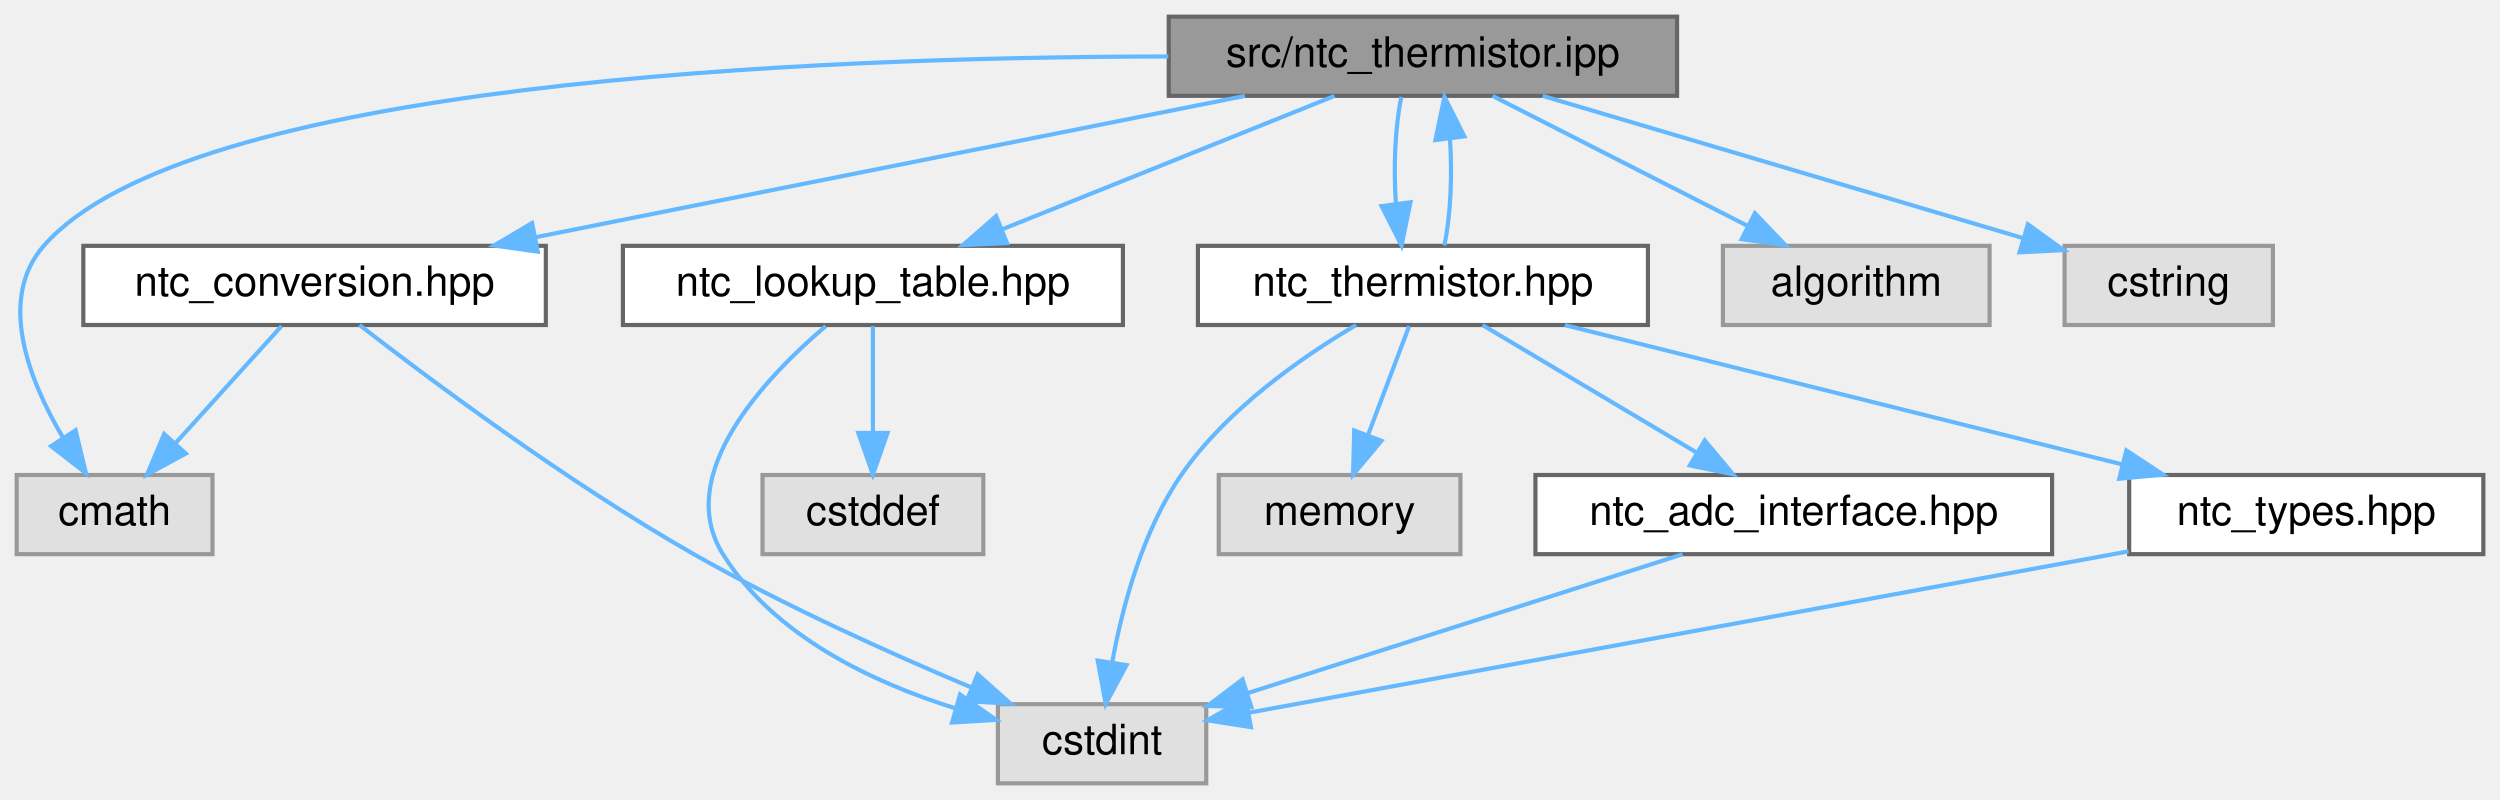
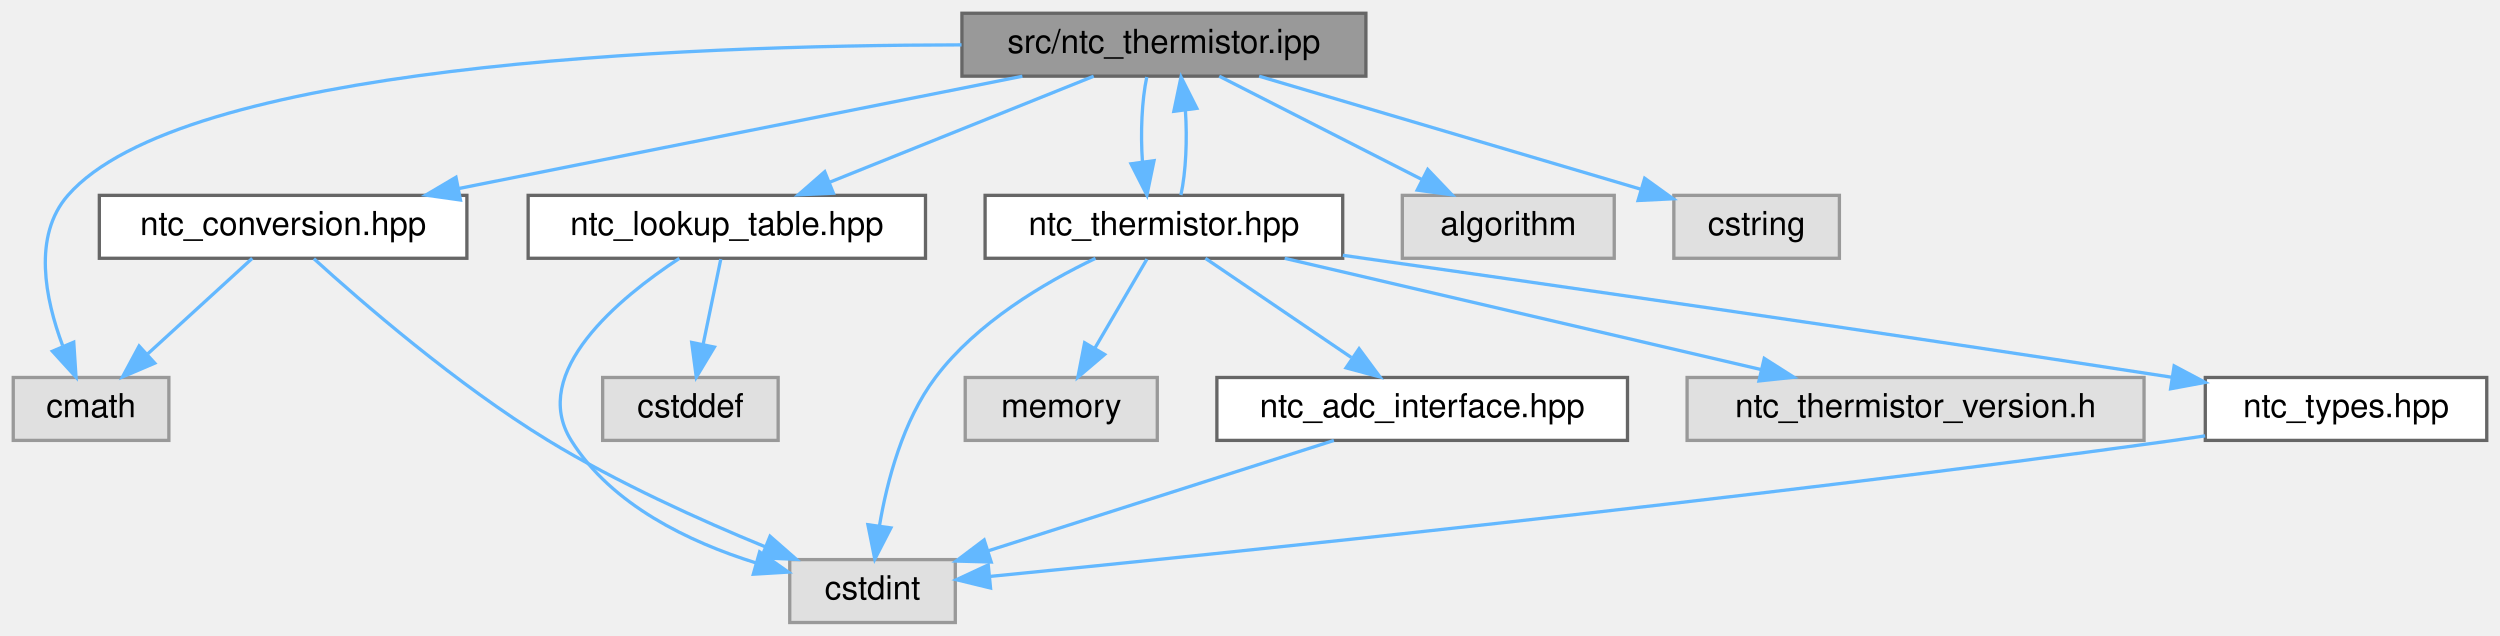
- <svg xmlns="http://www.w3.org/2000/svg" xmlns:xlink="http://www.w3.org/1999/xlink" width="600pt" height="192pt" viewBox="0.00 0.00 600.00 192.00">
+ <svg xmlns="http://www.w3.org/2000/svg" xmlns:xlink="http://www.w3.org/1999/xlink" width="755pt" height="192pt" viewBox="0.00 0.00 755.00 192.00">
  <g id="graph0" class="graph" transform="scale(1 1) rotate(0) translate(4 188)">
    <g id="Node000001" class="node">
      <g id="a_Node000001">
        <a xlink:title="Hardware-agnostic NTC thermistor driver implementation.">
-           <polygon fill="#999999" stroke="#666666" points="398.5,-184 276.5,-184 276.5,-165 398.5,-165 398.5,-184" />
-           <text text-anchor="middle" x="337.5" y="-172" font-family="Helvetica,sans-Serif" font-size="10.00">src/ntc_thermistor.ipp</text>
+           <polygon fill="#999999" stroke="#666666" points="408.5,-184 286.5,-184 286.5,-165 408.5,-165 408.5,-184" />
+           <text text-anchor="middle" x="347.5" y="-172" font-family="Helvetica,sans-Serif" font-size="10.00">src/ntc_thermistor.ipp</text>
        </a>
      </g>
    </g>
    <g id="Node000002" class="node">
      <g id="a_Node000002">
        <a xlink:href="ntc__conversion_8hpp.html" target="_top" xlink:title="Mathematical conversion functions for NTC thermistor temperature.">
-           <polygon fill="white" stroke="#666666" points="127,-129 16,-129 16,-110 127,-110 127,-129" />
-           <text text-anchor="middle" x="71.5" y="-117" font-family="Helvetica,sans-Serif" font-size="10.00">ntc_conversion.hpp</text>
+           <polygon fill="white" stroke="#666666" points="137,-129 26,-129 26,-110 137,-110 137,-129" />
+           <text text-anchor="middle" x="81.5" y="-117" font-family="Helvetica,sans-Serif" font-size="10.00">ntc_conversion.hpp</text>
        </a>
      </g>
    </g>
    <g id="edge1_Node000001_Node000002" class="edge">
      <g id="a_edge1_Node000001_Node000002">
        <a xlink:title=" ">
-           <path fill="none" stroke="#63b8ff" d="M294.76,-164.98C248.46,-155.76 174.52,-141.03 124.54,-131.07" />
-           <polygon fill="#63b8ff" stroke="#63b8ff" points="125.06,-127.6 114.57,-129.08 123.7,-134.47 125.06,-127.6" />
+           <path fill="none" stroke="#63b8ff" d="M304.76,-164.98C258.46,-155.76 184.52,-141.03 134.54,-131.07" />
+           <polygon fill="#63b8ff" stroke="#63b8ff" points="135.06,-127.6 124.57,-129.08 133.7,-134.47 135.06,-127.6" />
        </a>
      </g>
    </g>
    <g id="Node000003" class="node">
      <g id="a_Node000003">
        <a xlink:title=" ">
          <polygon fill="#e0e0e0" stroke="#999999" points="47,-74 0,-74 0,-55 47,-55 47,-74" />
          <text text-anchor="middle" x="23.5" y="-62" font-family="Helvetica,sans-Serif" font-size="10.00">cmath</text>
        </a>
      </g>
    </g>
-     <g id="edge16_Node000001_Node000003" class="edge">
-       <g id="a_edge16_Node000001_Node000003">
-         <a xlink:title=" ">
-           <path fill="none" stroke="#63b8ff" d="M276.39,-174.45C190.54,-174.32 40.85,-168.28 6.5,-129 -4.61,-116.3 2.79,-97.08 11.02,-83.12" />
-           <polygon fill="#63b8ff" stroke="#63b8ff" points="14.14,-84.73 16.63,-74.43 8.26,-80.93 14.14,-84.73" />
+     <g id="edge17_Node000001_Node000003" class="edge">
+       <g id="a_edge17_Node000001_Node000003">
+         <a xlink:title=" ">
+           <path fill="none" stroke="#63b8ff" d="M286.39,-174.45C200.54,-174.32 50.85,-168.28 16.5,-129 5.79,-116.76 9.65,-97.71 14.9,-83.67" />
+           <polygon fill="#63b8ff" stroke="#63b8ff" points="18.27,-84.67 18.96,-74.1 11.83,-81.93 18.27,-84.67" />
        </a>
      </g>
    </g>
    <g id="Node000005" class="node">
      <g id="a_Node000005">
        <a xlink:href="ntc__lookup__table_8hpp.html" target="_top" xlink:title="Lookup table implementation for NTC thermistor temperature conversion.">
-           <polygon fill="white" stroke="#666666" points="265.5,-129 145.5,-129 145.5,-110 265.5,-110 265.5,-129" />
-           <text text-anchor="middle" x="205.5" y="-117" font-family="Helvetica,sans-Serif" font-size="10.00">ntc_lookup_table.hpp</text>
+           <polygon fill="white" stroke="#666666" points="275.5,-129 155.5,-129 155.5,-110 275.5,-110 275.5,-129" />
+           <text text-anchor="middle" x="215.5" y="-117" font-family="Helvetica,sans-Serif" font-size="10.00">ntc_lookup_table.hpp</text>
        </a>
      </g>
    </g>
    <g id="edge4_Node000001_Node000005" class="edge">
      <g id="a_edge4_Node000001_Node000005">
        <a xlink:title=" ">
-           <path fill="none" stroke="#63b8ff" d="M316.29,-164.98C294.77,-156.34 261.22,-142.87 236.67,-133.02" />
-           <polygon fill="#63b8ff" stroke="#63b8ff" points="237.68,-129.65 227.09,-129.17 235.07,-136.14 237.68,-129.65" />
+           <path fill="none" stroke="#63b8ff" d="M326.29,-164.98C304.77,-156.34 271.22,-142.87 246.67,-133.02" />
+           <polygon fill="#63b8ff" stroke="#63b8ff" points="247.68,-129.65 237.09,-129.17 245.07,-136.14 247.68,-129.65" />
        </a>
      </g>
    </g>
    <g id="Node000007" class="node">
      <g id="a_Node000007">
        <a xlink:href="ntc__thermistor_8hpp.html" target="_top" xlink:title="Hardware-agnostic NTC thermistor driver for temperature measurement.">
-           <polygon fill="white" stroke="#666666" points="391.5,-129 283.5,-129 283.5,-110 391.5,-110 391.5,-129" />
-           <text text-anchor="middle" x="337.5" y="-117" font-family="Helvetica,sans-Serif" font-size="10.00">ntc_thermistor.hpp</text>
+           <polygon fill="white" stroke="#666666" points="401.5,-129 293.5,-129 293.5,-110 401.5,-110 401.5,-129" />
+           <text text-anchor="middle" x="347.5" y="-117" font-family="Helvetica,sans-Serif" font-size="10.00">ntc_thermistor.hpp</text>
        </a>
      </g>
    </g>
    <g id="edge7_Node000001_Node000007" class="edge">
      <g id="a_edge7_Node000001_Node000007">
        <a xlink:title=" ">
-           <path fill="none" stroke="#63b8ff" d="M332.33,-164.75C330.84,-157.8 330.4,-147.85 331.02,-139.13" />
-           <polygon fill="#63b8ff" stroke="#63b8ff" points="334.51,-139.47 332.37,-129.09 327.57,-138.53 334.51,-139.47" />
-         </a>
-       </g>
-     </g>
-     <g id="Node000011" class="node">
-       <g id="a_Node000011">
-         <a xlink:title=" ">
-           <polygon fill="#e0e0e0" stroke="#999999" points="473.5,-129 409.5,-129 409.5,-110 473.5,-110 473.5,-129" />
-           <text text-anchor="middle" x="441.5" y="-117" font-family="Helvetica,sans-Serif" font-size="10.00">algorithm</text>
-         </a>
-       </g>
-     </g>
-     <g id="edge15_Node000001_Node000011" class="edge">
-       <g id="a_edge15_Node000001_Node000011">
-         <a xlink:title=" ">
-           <path fill="none" stroke="#63b8ff" d="M354.21,-164.98C370.71,-156.57 396.2,-143.59 415.38,-133.81" />
-           <polygon fill="#63b8ff" stroke="#63b8ff" points="417.17,-136.83 424.49,-129.17 413.99,-130.59 417.17,-136.83" />
+           <path fill="none" stroke="#63b8ff" d="M342.33,-164.75C340.84,-157.8 340.4,-147.85 341.02,-139.13" />
+           <polygon fill="#63b8ff" stroke="#63b8ff" points="344.51,-139.47 342.37,-129.09 337.57,-138.53 344.51,-139.47" />
        </a>
      </g>
    </g>
    <g id="Node000012" class="node">
      <g id="a_Node000012">
        <a xlink:title=" ">
-           <polygon fill="#e0e0e0" stroke="#999999" points="541.5,-129 491.5,-129 491.5,-110 541.5,-110 541.5,-129" />
-           <text text-anchor="middle" x="516.5" y="-117" font-family="Helvetica,sans-Serif" font-size="10.00">cstring</text>
-         </a>
-       </g>
-     </g>
-     <g id="edge17_Node000001_Node000012" class="edge">
-       <g id="a_edge17_Node000001_Node000012">
-         <a xlink:title=" ">
-           <path fill="none" stroke="#63b8ff" d="M366.26,-164.98C397.61,-155.7 447.77,-140.85 481.41,-130.89" />
-           <polygon fill="#63b8ff" stroke="#63b8ff" points="482.69,-134.16 491.28,-127.97 480.7,-127.45 482.69,-134.16" />
+           <polygon fill="#e0e0e0" stroke="#999999" points="483.5,-129 419.5,-129 419.5,-110 483.5,-110 483.5,-129" />
+           <text text-anchor="middle" x="451.5" y="-117" font-family="Helvetica,sans-Serif" font-size="10.00">algorithm</text>
+         </a>
+       </g>
+     </g>
+     <g id="edge16_Node000001_Node000012" class="edge">
+       <g id="a_edge16_Node000001_Node000012">
+         <a xlink:title=" ">
+           <path fill="none" stroke="#63b8ff" d="M364.21,-164.98C380.71,-156.57 406.2,-143.59 425.38,-133.81" />
+           <polygon fill="#63b8ff" stroke="#63b8ff" points="427.17,-136.83 434.49,-129.17 423.99,-130.59 427.17,-136.83" />
+         </a>
+       </g>
+     </g>
+     <g id="Node000013" class="node">
+       <g id="a_Node000013">
+         <a xlink:title=" ">
+           <polygon fill="#e0e0e0" stroke="#999999" points="551.5,-129 501.5,-129 501.5,-110 551.5,-110 551.5,-129" />
+           <text text-anchor="middle" x="526.5" y="-117" font-family="Helvetica,sans-Serif" font-size="10.00">cstring</text>
+         </a>
+       </g>
+     </g>
+     <g id="edge18_Node000001_Node000013" class="edge">
+       <g id="a_edge18_Node000001_Node000013">
+         <a xlink:title=" ">
+           <path fill="none" stroke="#63b8ff" d="M376.26,-164.98C407.61,-155.7 457.77,-140.85 491.41,-130.89" />
+           <polygon fill="#63b8ff" stroke="#63b8ff" points="492.69,-134.16 501.28,-127.97 490.7,-127.45 492.69,-134.16" />
        </a>
      </g>
    </g>
    <g id="edge2_Node000002_Node000003" class="edge">
      <g id="a_edge2_Node000002_Node000003">
        <a xlink:title=" ">
-           <path fill="none" stroke="#63b8ff" d="M63.57,-109.75C56.65,-102.11 46.43,-90.82 38.05,-81.56" />
-           <polygon fill="#63b8ff" stroke="#63b8ff" points="40.59,-79.15 31.28,-74.09 35.4,-83.85 40.59,-79.15" />
+           <path fill="none" stroke="#63b8ff" d="M72.18,-109.98C63.69,-102.23 50.94,-90.58 40.62,-81.14" />
+           <polygon fill="#63b8ff" stroke="#63b8ff" points="42.73,-78.33 32.99,-74.17 38.01,-83.5 42.73,-78.33" />
        </a>
      </g>
    </g>
    <g id="Node000004" class="node">
      <g id="a_Node000004">
        <a xlink:title=" ">
-           <polygon fill="#e0e0e0" stroke="#999999" points="285.5,-19 235.5,-19 235.5,0 285.5,0 285.5,-19" />
-           <text text-anchor="middle" x="260.5" y="-7" font-family="Helvetica,sans-Serif" font-size="10.00">cstdint</text>
+           <polygon fill="#e0e0e0" stroke="#999999" points="284.5,-19 234.5,-19 234.5,0 284.5,0 284.5,-19" />
+           <text text-anchor="middle" x="259.5" y="-7" font-family="Helvetica,sans-Serif" font-size="10.00">cstdint</text>
        </a>
      </g>
    </g>
    <g id="edge3_Node000002_Node000004" class="edge">
      <g id="a_edge3_Node000002_Node000004">
        <a xlink:title=" ">
-           <path fill="none" stroke="#63b8ff" d="M82.28,-110C98.89,-97.13 132.03,-72.35 162.5,-55 184.03,-42.74 209.55,-31.24 229.15,-23" />
-           <polygon fill="#63b8ff" stroke="#63b8ff" points="230.63,-26.18 238.53,-19.12 227.95,-19.71 230.63,-26.18" />
+           <path fill="none" stroke="#63b8ff" d="M90.79,-109.87C105.15,-96.82 133.96,-71.83 161.5,-55 182.37,-42.25 207.52,-30.9 227.11,-22.86" />
+           <polygon fill="#63b8ff" stroke="#63b8ff" points="228.55,-26.05 236.52,-19.07 225.94,-19.56 228.55,-26.05" />
        </a>
      </g>
    </g>
    <g id="edge6_Node000005_Node000004" class="edge">
      <g id="a_edge6_Node000005_Node000004">
        <a xlink:title=" ">
-           <path fill="none" stroke="#63b8ff" d="M194.18,-109.74C179.63,-97.36 157.56,-74.14 169.5,-55 181.69,-35.47 205.2,-24.28 225.27,-18.01" />
-           <polygon fill="#63b8ff" stroke="#63b8ff" points="226.41,-21.32 235.08,-15.23 224.5,-14.59 226.41,-21.32" />
+           <path fill="none" stroke="#63b8ff" d="M201.16,-109.97C183.03,-98.07 155.65,-75.59 168.5,-55 180.69,-35.47 204.2,-24.28 224.27,-18.01" />
+           <polygon fill="#63b8ff" stroke="#63b8ff" points="225.41,-21.32 234.08,-15.23 223.5,-14.59 225.41,-21.32" />
        </a>
      </g>
    </g>
    <g id="Node000006" class="node">
      <g id="a_Node000006">
        <a xlink:title=" ">
-           <polygon fill="#e0e0e0" stroke="#999999" points="232,-74 179,-74 179,-55 232,-55 232,-74" />
-           <text text-anchor="middle" x="205.5" y="-62" font-family="Helvetica,sans-Serif" font-size="10.00">cstddef</text>
+           <polygon fill="#e0e0e0" stroke="#999999" points="231,-74 178,-74 178,-55 231,-55 231,-74" />
+           <text text-anchor="middle" x="204.5" y="-62" font-family="Helvetica,sans-Serif" font-size="10.00">cstddef</text>
        </a>
      </g>
    </g>
    <g id="edge5_Node000005_Node000006" class="edge">
      <g id="a_edge5_Node000005_Node000006">
        <a xlink:title=" ">
-           <path fill="none" stroke="#63b8ff" d="M205.5,-109.75C205.5,-102.8 205.5,-92.85 205.5,-84.13" />
-           <polygon fill="#63b8ff" stroke="#63b8ff" points="209,-84.09 205.5,-74.09 202,-84.09 209,-84.09" />
-         </a>
-       </g>
-     </g>
-     <g id="edge14_Node000007_Node000001" class="edge">
-       <g id="a_edge14_Node000007_Node000001">
-         <a xlink:title=" ">
-           <path fill="none" stroke="#63b8ff" d="M342.63,-129.09C344.14,-135.99 344.59,-145.93 343.99,-154.66" />
-           <polygon fill="#63b8ff" stroke="#63b8ff" points="340.5,-154.38 342.67,-164.75 347.44,-155.29 340.5,-154.38" />
+           <path fill="none" stroke="#63b8ff" d="M213.68,-109.75C212.24,-102.8 210.18,-92.85 208.37,-84.13" />
+           <polygon fill="#63b8ff" stroke="#63b8ff" points="211.74,-83.17 206.28,-74.09 204.89,-84.59 211.74,-83.17" />
+         </a>
+       </g>
+     </g>
+     <g id="edge15_Node000007_Node000001" class="edge">
+       <g id="a_edge15_Node000007_Node000001">
+         <a xlink:title=" ">
+           <path fill="none" stroke="#63b8ff" d="M352.63,-129.09C354.14,-135.99 354.59,-145.93 353.99,-154.66" />
+           <polygon fill="#63b8ff" stroke="#63b8ff" points="350.5,-154.38 352.67,-164.75 357.44,-155.29 350.5,-154.38" />
        </a>
      </g>
    </g>
    <g id="edge8_Node000007_Node000004" class="edge">
      <g id="a_edge8_Node000007_Node000004">
        <a xlink:title=" ">
-           <path fill="none" stroke="#63b8ff" d="M321.46,-109.99C308.36,-102.26 290.31,-89.67 279.5,-74 270.21,-60.53 265.38,-42.43 262.92,-29.01" />
-           <polygon fill="#63b8ff" stroke="#63b8ff" points="266.36,-28.37 261.37,-19.03 259.45,-29.45 266.36,-28.37" />
+           <path fill="none" stroke="#63b8ff" d="M326.84,-109.98C311.4,-102.61 290.92,-90.52 278.5,-74 268.67,-60.92 263.9,-42.78 261.6,-29.24" />
+           <polygon fill="#63b8ff" stroke="#63b8ff" points="265.04,-28.57 260.19,-19.15 258.11,-29.54 265.04,-28.57" />
        </a>
      </g>
    </g>
    <g id="Node000008" class="node">
      <g id="a_Node000008">
        <a xlink:title=" ">
-           <polygon fill="#e0e0e0" stroke="#999999" points="346.5,-74 288.5,-74 288.5,-55 346.5,-55 346.5,-74" />
-           <text text-anchor="middle" x="317.5" y="-62" font-family="Helvetica,sans-Serif" font-size="10.00">memory</text>
+           <polygon fill="#e0e0e0" stroke="#999999" points="345.5,-74 287.5,-74 287.5,-55 345.5,-55 345.5,-74" />
+           <text text-anchor="middle" x="316.5" y="-62" font-family="Helvetica,sans-Serif" font-size="10.00">memory</text>
        </a>
      </g>
    </g>
    <g id="edge9_Node000007_Node000008" class="edge">
      <g id="a_edge9_Node000007_Node000008">
        <a xlink:title=" ">
-           <path fill="none" stroke="#63b8ff" d="M334.2,-109.75C331.52,-102.65 327.65,-92.4 324.31,-83.56" />
-           <polygon fill="#63b8ff" stroke="#63b8ff" points="327.55,-82.21 320.74,-74.09 321,-84.68 327.55,-82.21" />
+           <path fill="none" stroke="#63b8ff" d="M342.38,-109.75C338.14,-102.49 331.97,-91.95 326.72,-82.98" />
+           <polygon fill="#63b8ff" stroke="#63b8ff" points="329.59,-80.95 321.52,-74.09 323.55,-84.49 329.59,-80.95" />
        </a>
      </g>
    </g>
    <g id="Node000009" class="node">
      <g id="a_Node000009">
        <a xlink:href="ntc__adc__interface_8hpp.html" target="_top" xlink:title="CRTP-based template interface for ADC used by NTC thermistor driver.">
-           <polygon fill="white" stroke="#666666" points="488.5,-74 364.5,-74 364.5,-55 488.5,-55 488.5,-74" />
-           <text text-anchor="middle" x="426.5" y="-62" font-family="Helvetica,sans-Serif" font-size="10.00">ntc_adc_interface.hpp</text>
+           <polygon fill="white" stroke="#666666" points="487.5,-74 363.5,-74 363.5,-55 487.5,-55 487.5,-74" />
+           <text text-anchor="middle" x="425.5" y="-62" font-family="Helvetica,sans-Serif" font-size="10.00">ntc_adc_interface.hpp</text>
        </a>
      </g>
    </g>
    <g id="edge10_Node000007_Node000009" class="edge">
      <g id="a_edge10_Node000007_Node000009">
        <a xlink:title=" ">
-           <path fill="none" stroke="#63b8ff" d="M351.8,-109.98C365.6,-101.77 386.74,-89.18 403.01,-79.49" />
-           <polygon fill="#63b8ff" stroke="#63b8ff" points="405.14,-82.29 411.94,-74.17 401.56,-76.28 405.14,-82.29" />
+           <path fill="none" stroke="#63b8ff" d="M360.03,-109.98C371.9,-101.92 389.96,-89.65 404.11,-80.03" />
+           <polygon fill="#63b8ff" stroke="#63b8ff" points="406.44,-82.69 412.74,-74.17 402.5,-76.9 406.44,-82.69" />
        </a>
      </g>
    </g>
    <g id="Node000010" class="node">
      <g id="a_Node000010">
-         <a xlink:href="ntc__types_8hpp.html" target="_top" xlink:title="Type definitions for NTC thermistor driver.">
-           <polygon fill="white" stroke="#666666" points="592,-74 507,-74 507,-55 592,-55 592,-74" />
-           <text text-anchor="middle" x="549.5" y="-62" font-family="Helvetica,sans-Serif" font-size="10.00">ntc_types.hpp</text>
+         <a xlink:title=" ">
+           <polygon fill="#e0e0e0" stroke="#999999" points="643.5,-74 505.5,-74 505.5,-55 643.5,-55 643.5,-74" />
+           <text text-anchor="middle" x="574.5" y="-62" font-family="Helvetica,sans-Serif" font-size="10.00">ntc_thermistor_version.h</text>
        </a>
      </g>
    </g>
    <g id="edge12_Node000007_Node000010" class="edge">
      <g id="a_edge12_Node000007_Node000010">
        <a xlink:title=" ">
-           <path fill="none" stroke="#63b8ff" d="M371.56,-109.98C407.92,-100.89 465.67,-86.46 505.47,-76.51" />
-           <polygon fill="#63b8ff" stroke="#63b8ff" points="506.32,-79.9 515.17,-74.08 504.62,-73.11 506.32,-79.9" />
+           <path fill="none" stroke="#63b8ff" d="M383.97,-109.98C423.07,-100.86 485.27,-86.33 527.89,-76.38" />
+           <polygon fill="#63b8ff" stroke="#63b8ff" points="528.8,-79.76 537.74,-74.08 527.21,-72.95 528.8,-79.76" />
+         </a>
+       </g>
+     </g>
+     <g id="Node000011" class="node">
+       <g id="a_Node000011">
+         <a xlink:href="ntc__types_8hpp.html" target="_top" xlink:title="Type definitions for NTC thermistor driver.">
+           <polygon fill="white" stroke="#666666" points="747,-74 662,-74 662,-55 747,-55 747,-74" />
+           <text text-anchor="middle" x="704.5" y="-62" font-family="Helvetica,sans-Serif" font-size="10.00">ntc_types.hpp</text>
+         </a>
+       </g>
+     </g>
+     <g id="edge13_Node000007_Node000011" class="edge">
+       <g id="a_edge13_Node000007_Node000011">
+         <a xlink:title=" ">
+           <path fill="none" stroke="#63b8ff" d="M401.53,-110.9C460.45,-102.55 557.78,-88.57 651.96,-74.06" />
+           <polygon fill="#63b8ff" stroke="#63b8ff" points="652.59,-77.5 661.94,-72.52 651.53,-70.59 652.59,-77.5" />
        </a>
      </g>
    </g>
    <g id="edge11_Node000009_Node000004" class="edge">
      <g id="a_edge11_Node000009_Node000004">
        <a xlink:title=" ">
-           <path fill="none" stroke="#63b8ff" d="M399.83,-54.98C371.46,-45.93 326.48,-31.57 295.33,-21.62" />
-           <polygon fill="#63b8ff" stroke="#63b8ff" points="296.34,-18.27 285.74,-18.56 294.21,-24.94 296.34,-18.27" />
-         </a>
-       </g>
-     </g>
-     <g id="edge13_Node000010_Node000004" class="edge">
-       <g id="a_edge13_Node000010_Node000004">
-         <a xlink:title=" ">
-           <path fill="none" stroke="#63b8ff" d="M506.86,-55.68C449.6,-45.18 348.92,-26.72 295.73,-16.96" />
-           <polygon fill="#63b8ff" stroke="#63b8ff" points="296.21,-13.49 285.75,-15.13 294.95,-20.38 296.21,-13.49" />
+           <path fill="none" stroke="#63b8ff" d="M398.83,-54.98C370.46,-45.93 325.48,-31.57 294.33,-21.62" />
+           <polygon fill="#63b8ff" stroke="#63b8ff" points="295.34,-18.27 284.74,-18.56 293.21,-24.94 295.34,-18.27" />
+         </a>
+       </g>
+     </g>
+     <g id="edge14_Node000011_Node000004" class="edge">
+       <g id="a_edge14_Node000011_Node000004">
+         <a xlink:title=" ">
+           <path fill="none" stroke="#63b8ff" d="M661.96,-56.37C658.76,-55.89 655.58,-55.43 652.5,-55 521.11,-36.83 364.25,-20.75 295.16,-13.94" />
+           <polygon fill="#63b8ff" stroke="#63b8ff" points="295.14,-10.42 284.84,-12.93 294.45,-17.39 295.14,-10.42" />
        </a>
      </g>
    </g>
  </g>
</svg>
